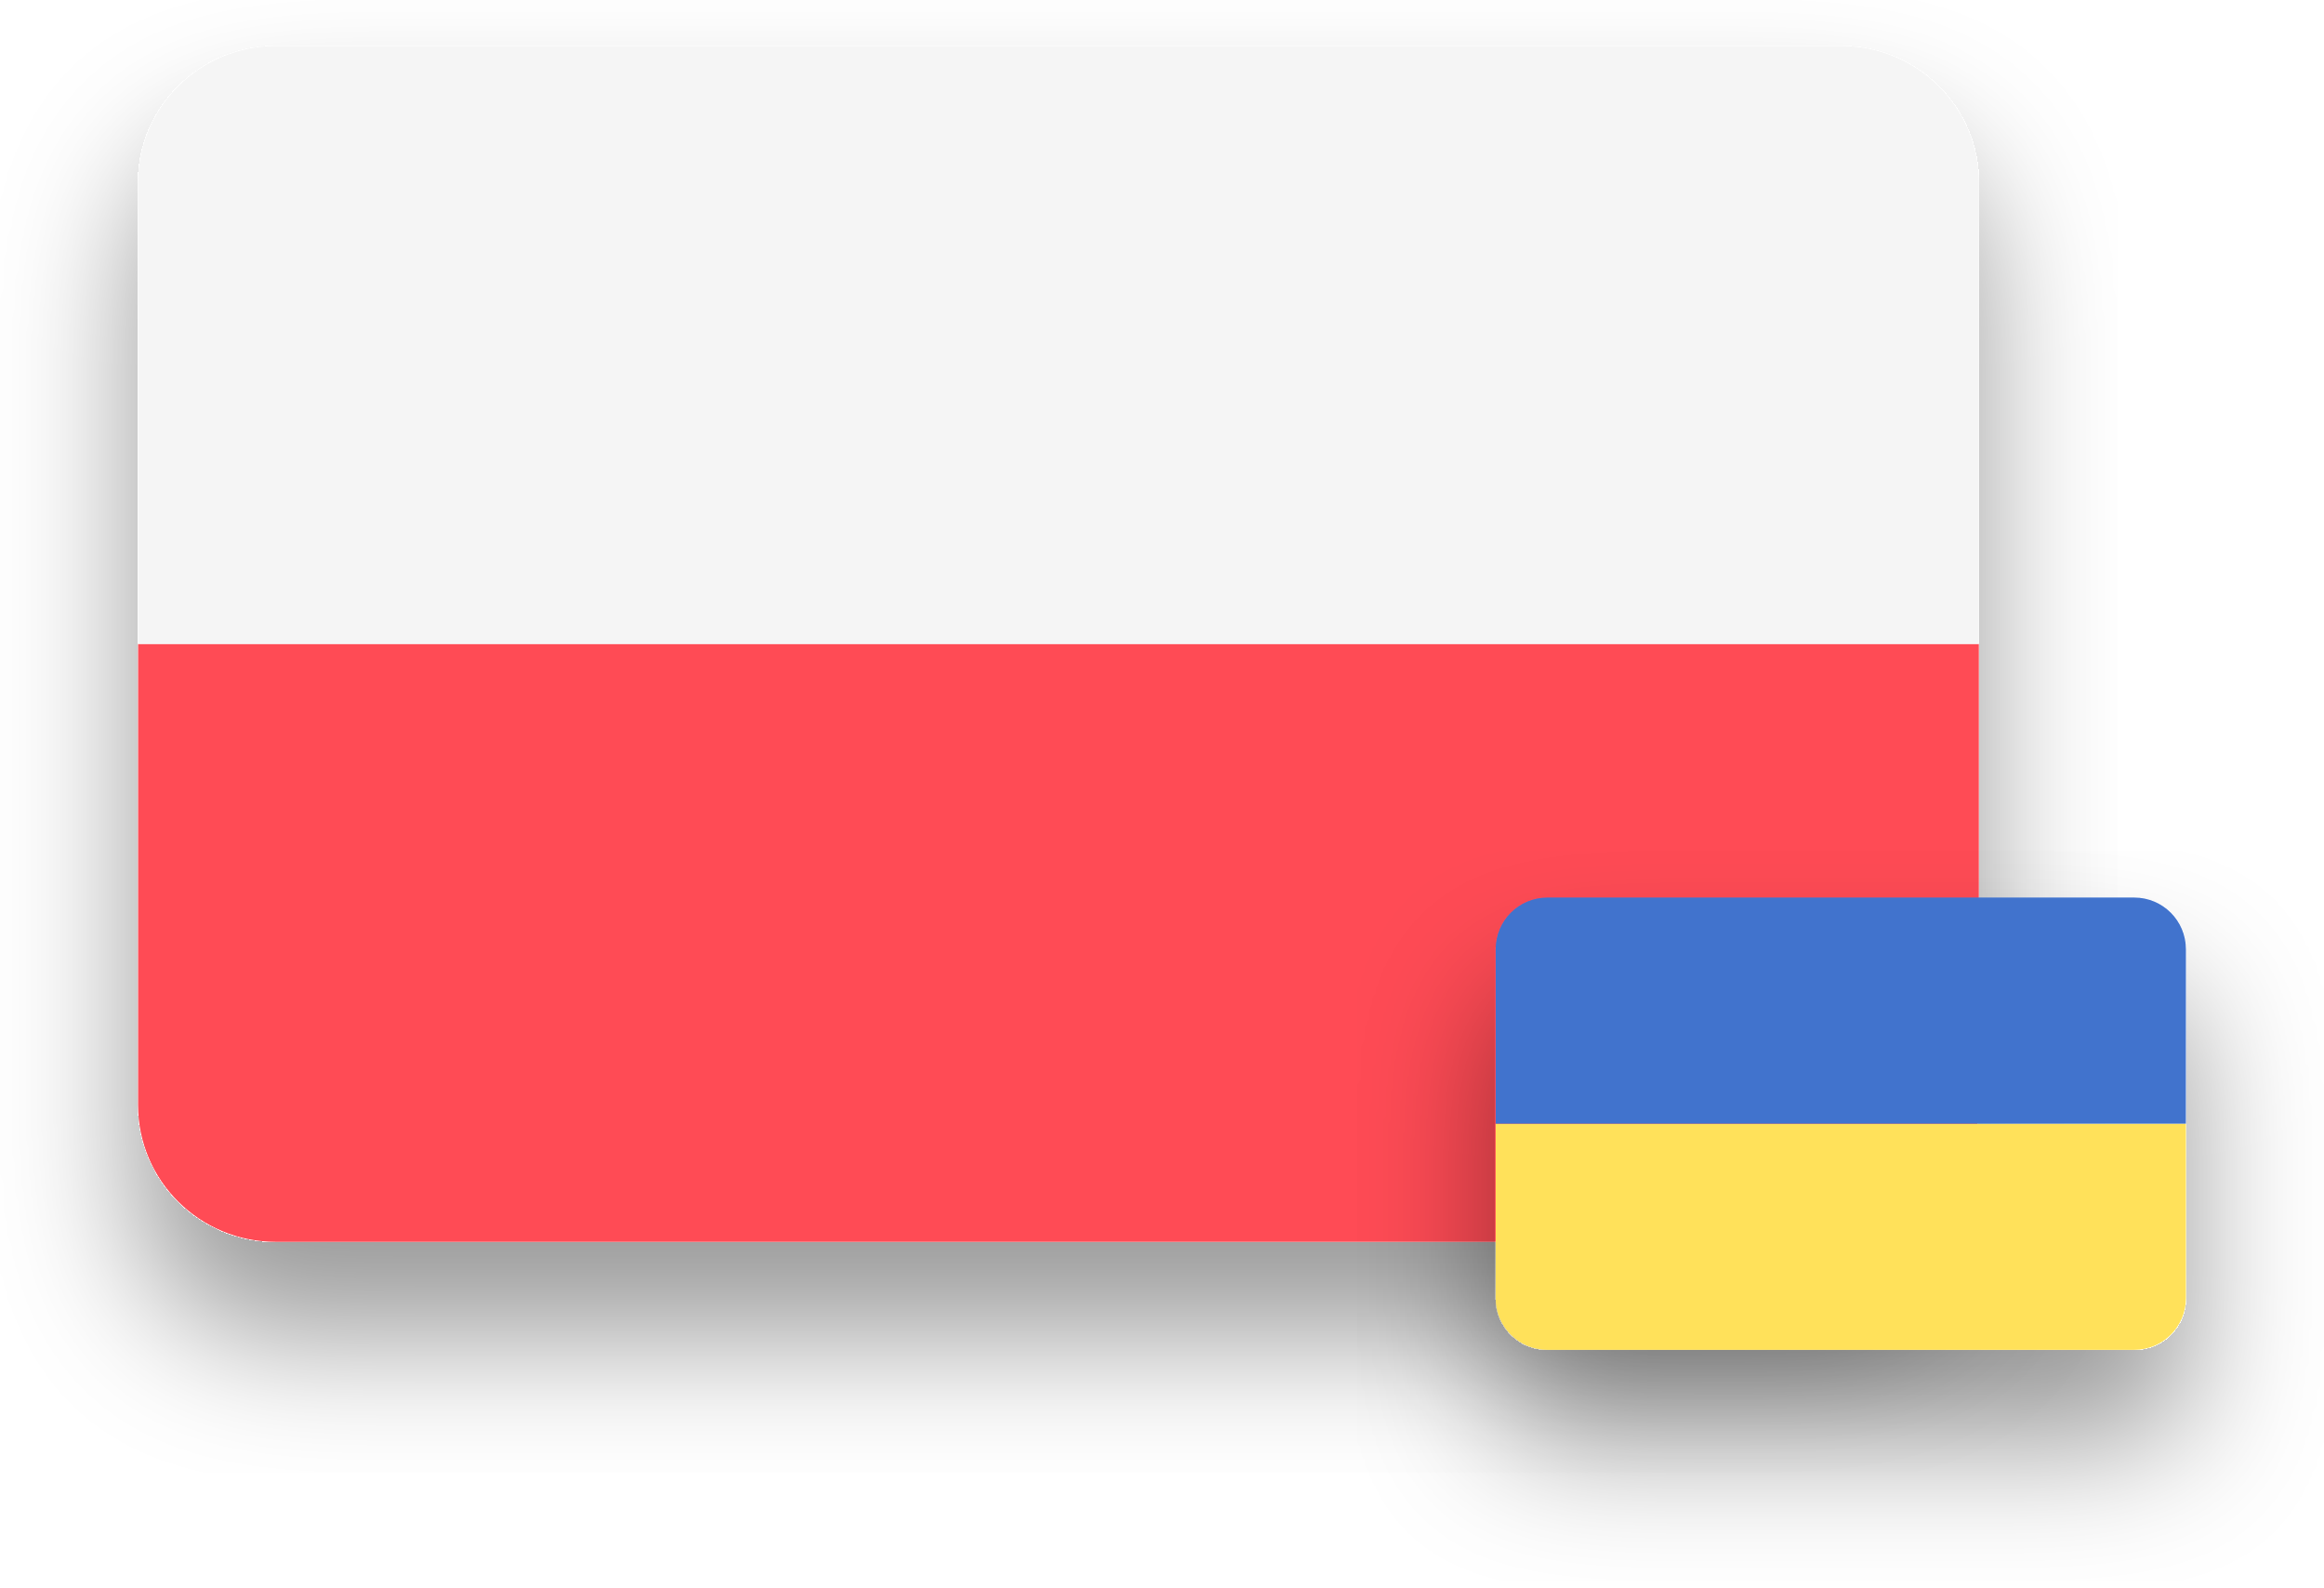
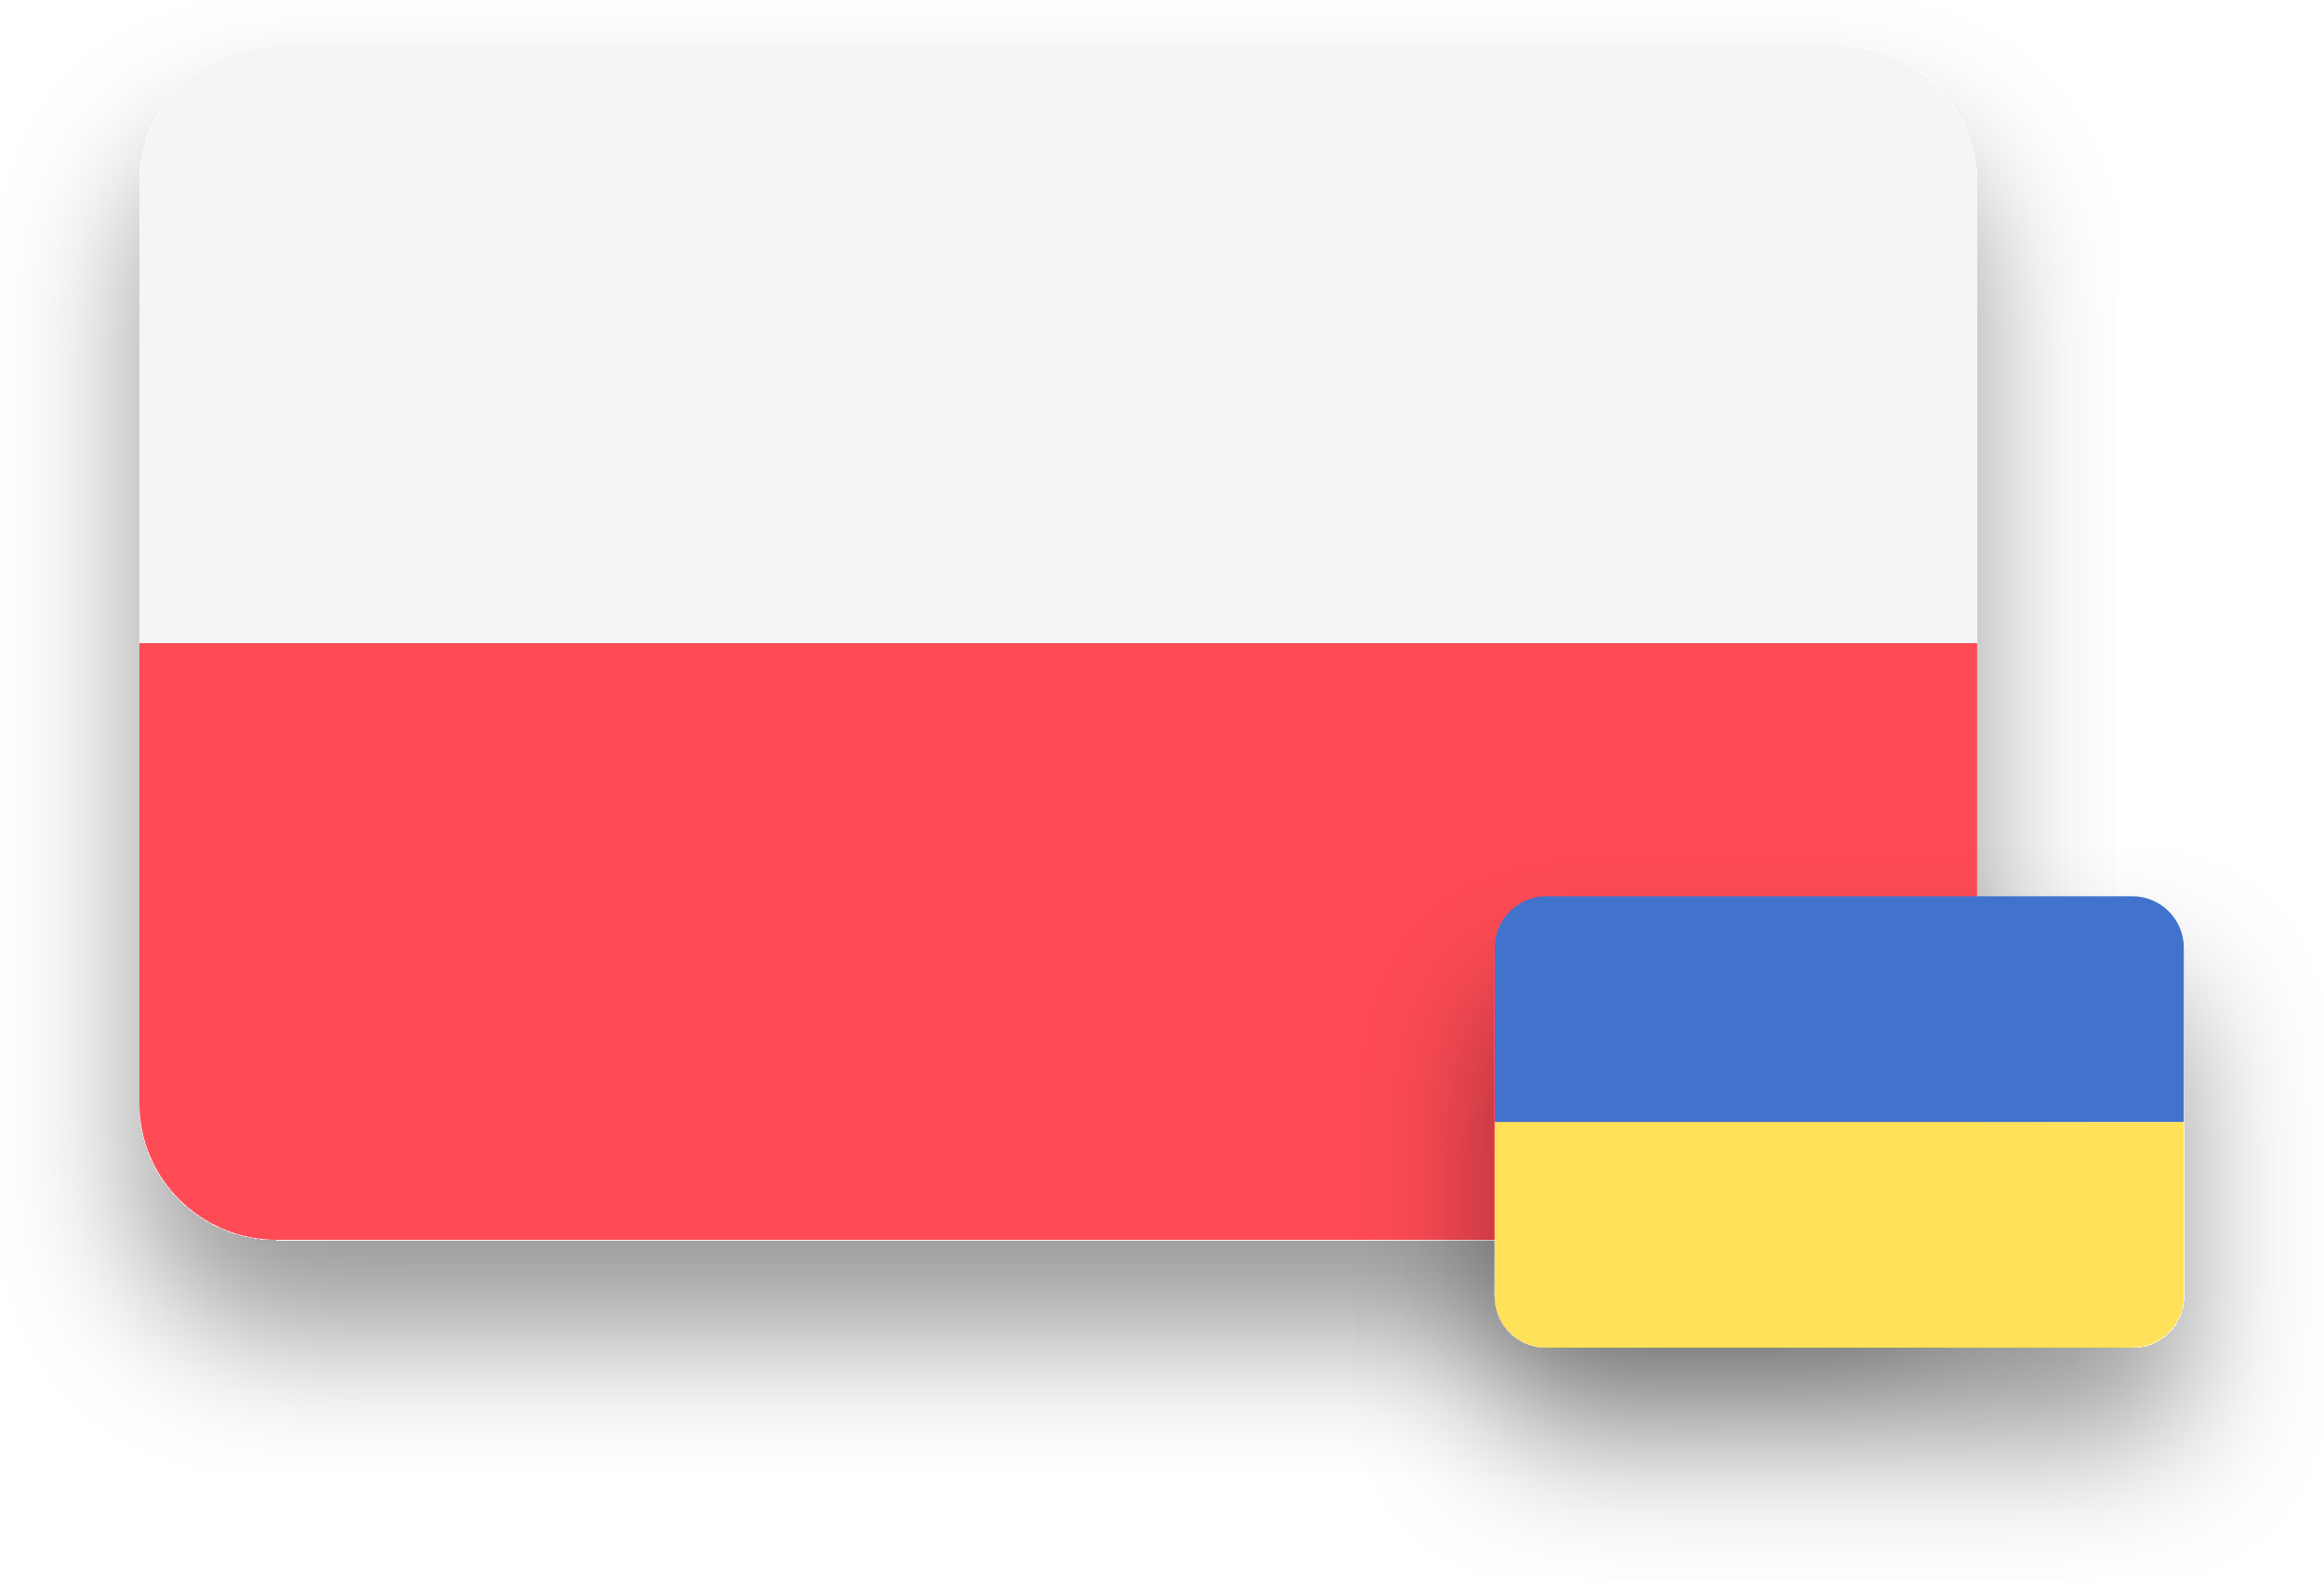
- <svg xmlns="http://www.w3.org/2000/svg" width="101" height="69" viewBox="0 0 101 69" fill="none">
-   <g filter="url(#filter0_d_119_2075)">
-     <path fill-rule="evenodd" clip-rule="evenodd" d="M6 48.023C6 51.303 8.682 53.963 11.991 53.963H80.009C83.317 53.963 86 51.303 86 48.023V27.981H6V48.023Z" fill="#FF4B55" />
-     <path fill-rule="evenodd" clip-rule="evenodd" d="M80.009 2H11.991C8.682 2 6 4.659 6 7.94V27.981H86V7.94C86 4.659 83.318 2 80.009 2Z" fill="#F5F5F5" />
+ <svg xmlns="http://www.w3.org/2000/svg" width="100" height="68" viewBox="0 0 100 68" fill="none">
+   <g filter="url(#filter0_d_186_1993)">
+     <path fill-rule="evenodd" clip-rule="evenodd" d="M6 47.491C6 50.733 8.651 53.362 11.922 53.362H79.153C82.423 53.362 85.075 50.733 85.075 47.491V27.681H6V47.491Z" fill="#FF4B55" />
+     <path fill-rule="evenodd" clip-rule="evenodd" d="M79.153 2H11.922C8.651 2 6 4.628 6 7.871V27.681H85.075V7.871C85.075 4.628 82.424 2 79.153 2Z" fill="#F5F5F5" />
  </g>
-   <g filter="url(#filter1_d_119_2075)">
-     <path fill-rule="evenodd" clip-rule="evenodd" d="M65 56.408C65 57.649 66.006 58.655 67.247 58.655H92.753C93.994 58.655 95 57.649 95 56.408V48.828H65V56.408Z" fill="#FFE15A" />
-     <path fill-rule="evenodd" clip-rule="evenodd" d="M92.753 39H67.247C66.006 39 65 40.006 65 41.247V48.828H95V41.247C95 40.006 93.994 39 92.753 39Z" fill="#4173CD" />
+   <g filter="url(#filter1_d_186_1993)">
+     <path fill-rule="evenodd" clip-rule="evenodd" d="M64.318 55.779C64.318 57.006 65.312 58 66.539 58H91.75C92.977 58 93.971 57.006 93.971 55.779V48.286H64.318V55.779Z" fill="#FFE15A" />
+     <path fill-rule="evenodd" clip-rule="evenodd" d="M91.75 38.572H66.538C65.312 38.572 64.318 39.566 64.318 40.793V48.286H93.971V40.793C93.971 39.566 92.977 38.572 91.75 38.572Z" fill="#4173CD" />
  </g>
  <defs>
-     <filter id="filter0_d_119_2075" x="0" y="0" width="92" height="63.963" filterUnits="userSpaceOnUse" color-interpolation-filters="sRGB">
+     <filter id="filter0_d_186_1993" x="0" y="0" width="91.075" height="63.362" filterUnits="userSpaceOnUse" color-interpolation-filters="sRGB">
      <feFlood flood-opacity="0" result="BackgroundImageFix" />
      <feColorMatrix in="SourceAlpha" type="matrix" values="0 0 0 0 0 0 0 0 0 0 0 0 0 0 0 0 0 0 127 0" result="hardAlpha" />
      <feOffset dy="4" />
      <feGaussianBlur stdDeviation="3" />
      <feComposite in2="hardAlpha" operator="out" />
      <feColorMatrix type="matrix" values="0 0 0 0 0 0 0 0 0 0 0 0 0 0 0 0 0 0 0.4 0" />
-       <feBlend mode="normal" in2="BackgroundImageFix" result="effect1_dropShadow_119_2075" />
-       <feBlend mode="normal" in="SourceGraphic" in2="effect1_dropShadow_119_2075" result="shape" />
+       <feBlend mode="normal" in2="BackgroundImageFix" result="effect1_dropShadow_186_1993" />
+       <feBlend mode="normal" in="SourceGraphic" in2="effect1_dropShadow_186_1993" result="shape" />
    </filter>
-     <filter id="filter1_d_119_2075" x="59" y="37" width="42" height="31.655" filterUnits="userSpaceOnUse" color-interpolation-filters="sRGB">
+     <filter id="filter1_d_186_1993" x="58.318" y="36.572" width="41.653" height="31.428" filterUnits="userSpaceOnUse" color-interpolation-filters="sRGB">
      <feFlood flood-opacity="0" result="BackgroundImageFix" />
      <feColorMatrix in="SourceAlpha" type="matrix" values="0 0 0 0 0 0 0 0 0 0 0 0 0 0 0 0 0 0 127 0" result="hardAlpha" />
      <feOffset dy="4" />
      <feGaussianBlur stdDeviation="3" />
      <feComposite in2="hardAlpha" operator="out" />
      <feColorMatrix type="matrix" values="0 0 0 0 0 0 0 0 0 0 0 0 0 0 0 0 0 0 0.4 0" />
-       <feBlend mode="normal" in2="BackgroundImageFix" result="effect1_dropShadow_119_2075" />
-       <feBlend mode="normal" in="SourceGraphic" in2="effect1_dropShadow_119_2075" result="shape" />
+       <feBlend mode="normal" in2="BackgroundImageFix" result="effect1_dropShadow_186_1993" />
+       <feBlend mode="normal" in="SourceGraphic" in2="effect1_dropShadow_186_1993" result="shape" />
    </filter>
  </defs>
</svg>
